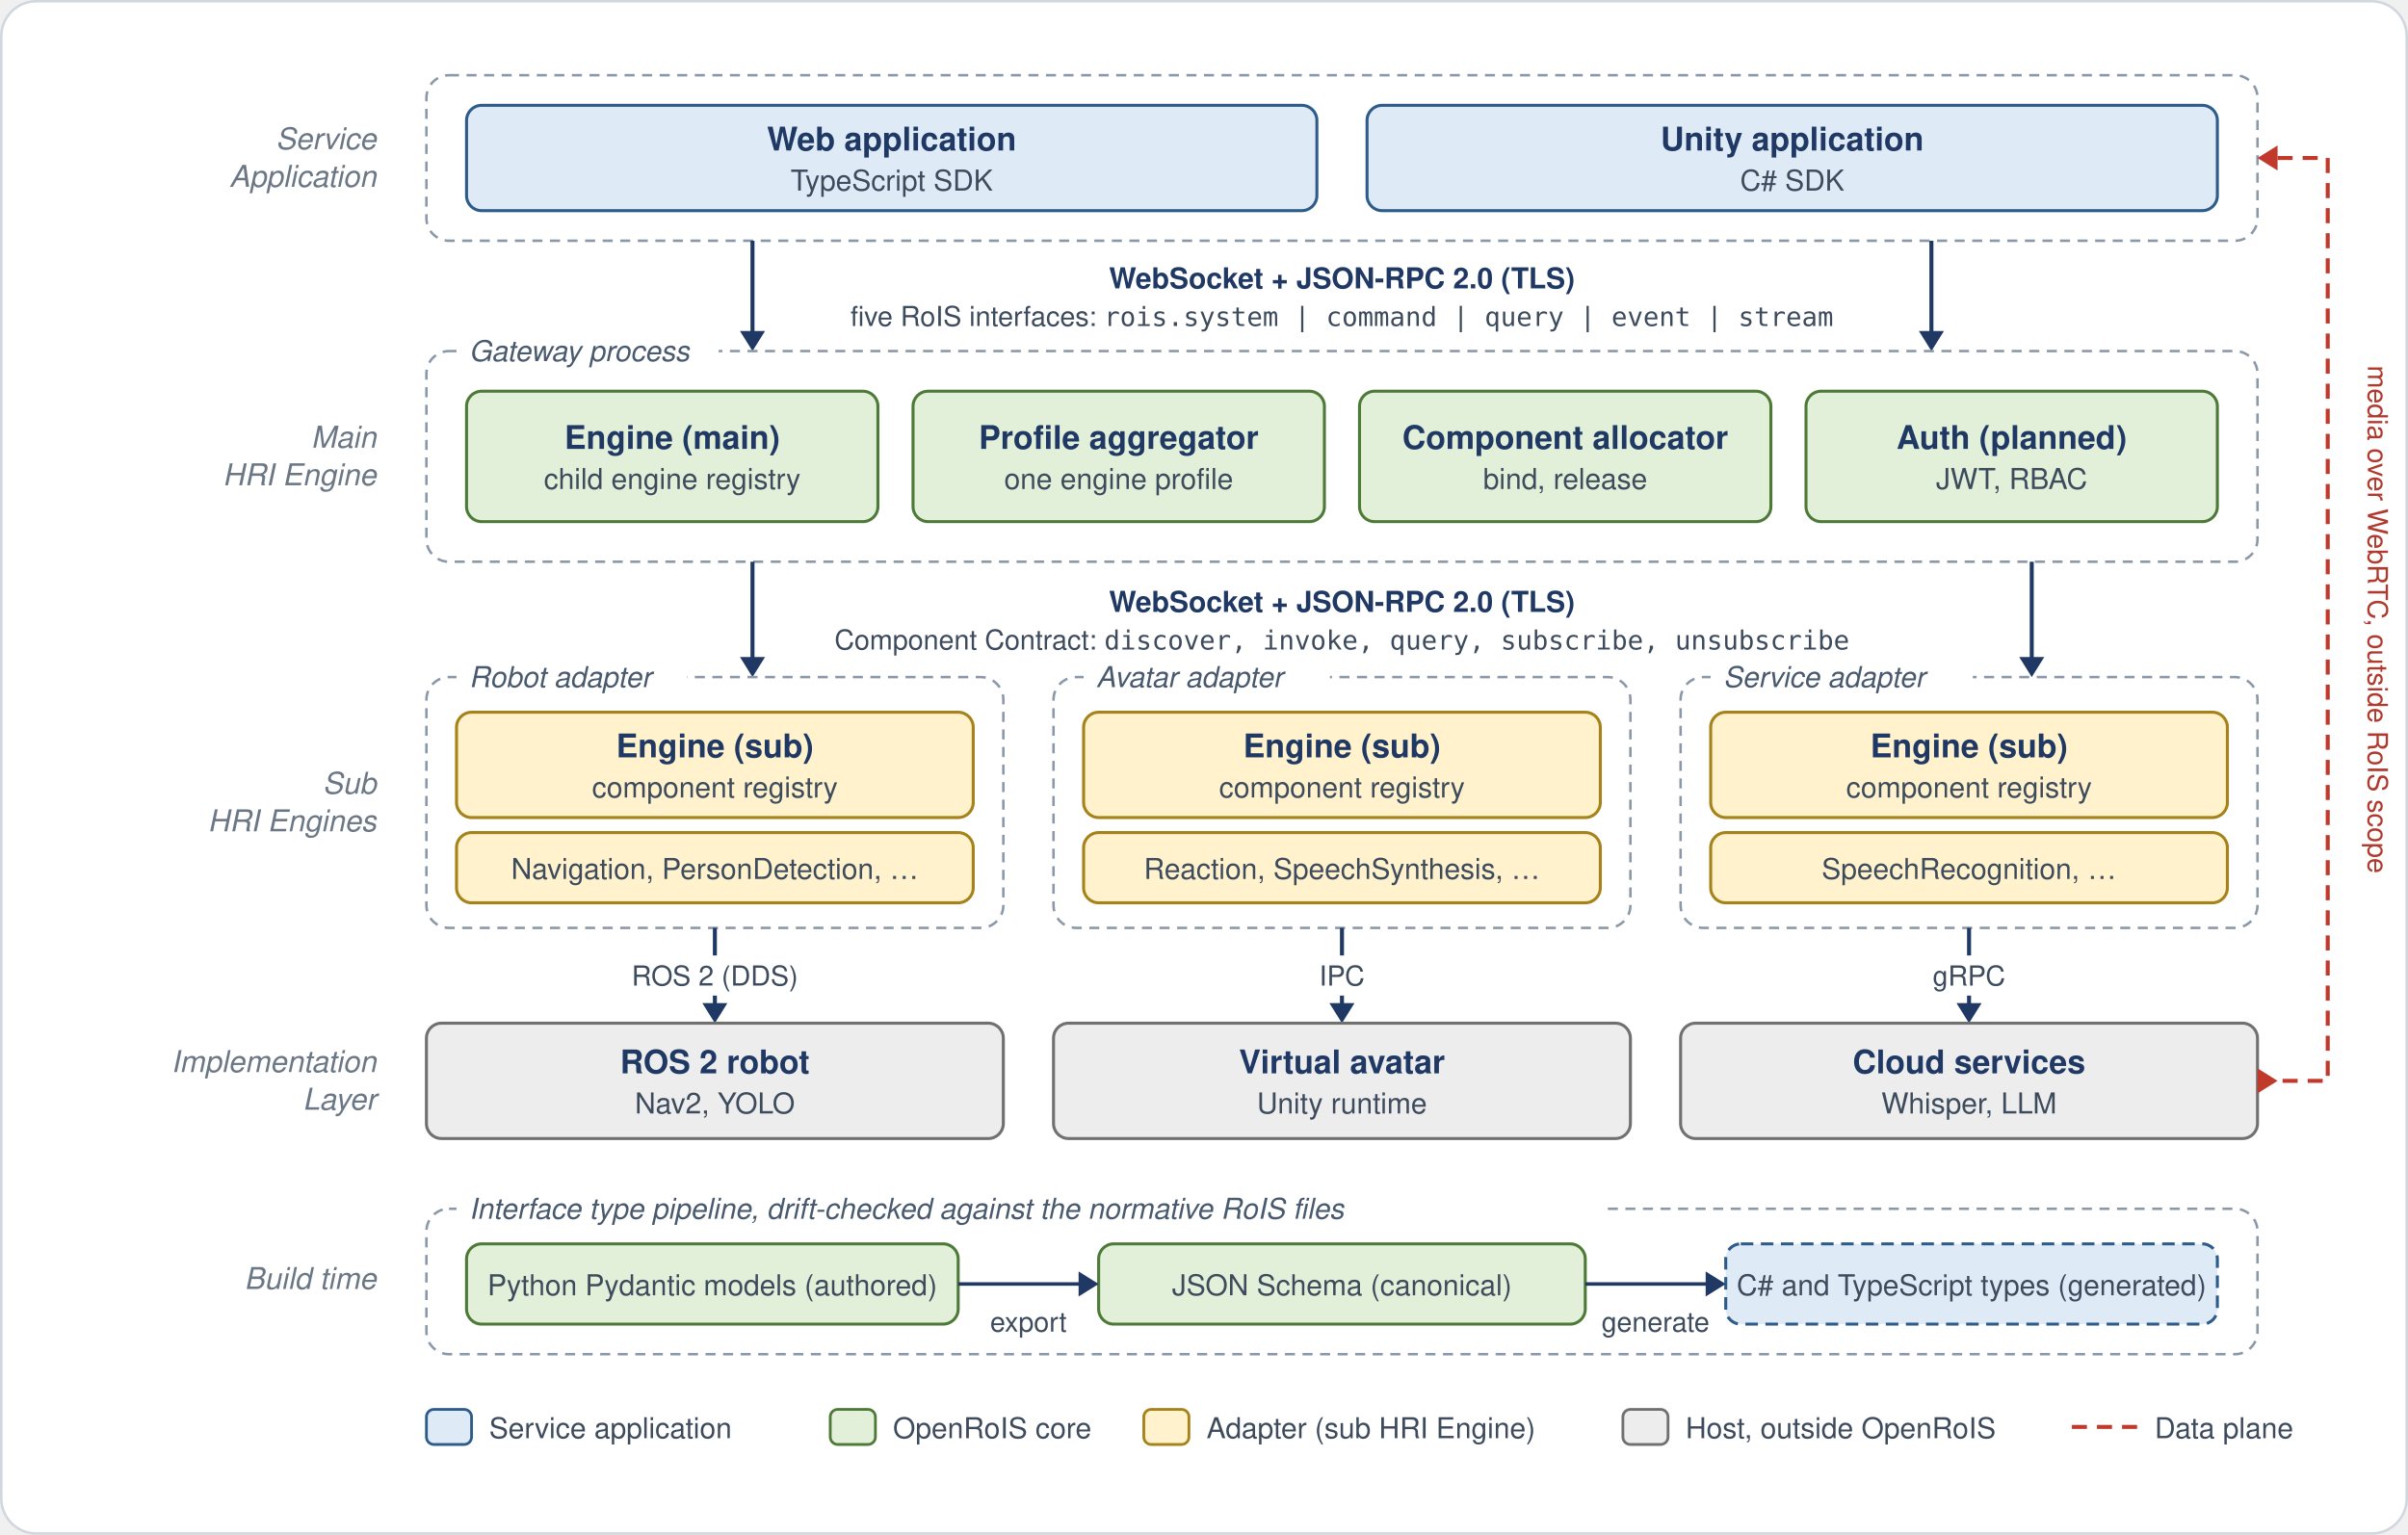
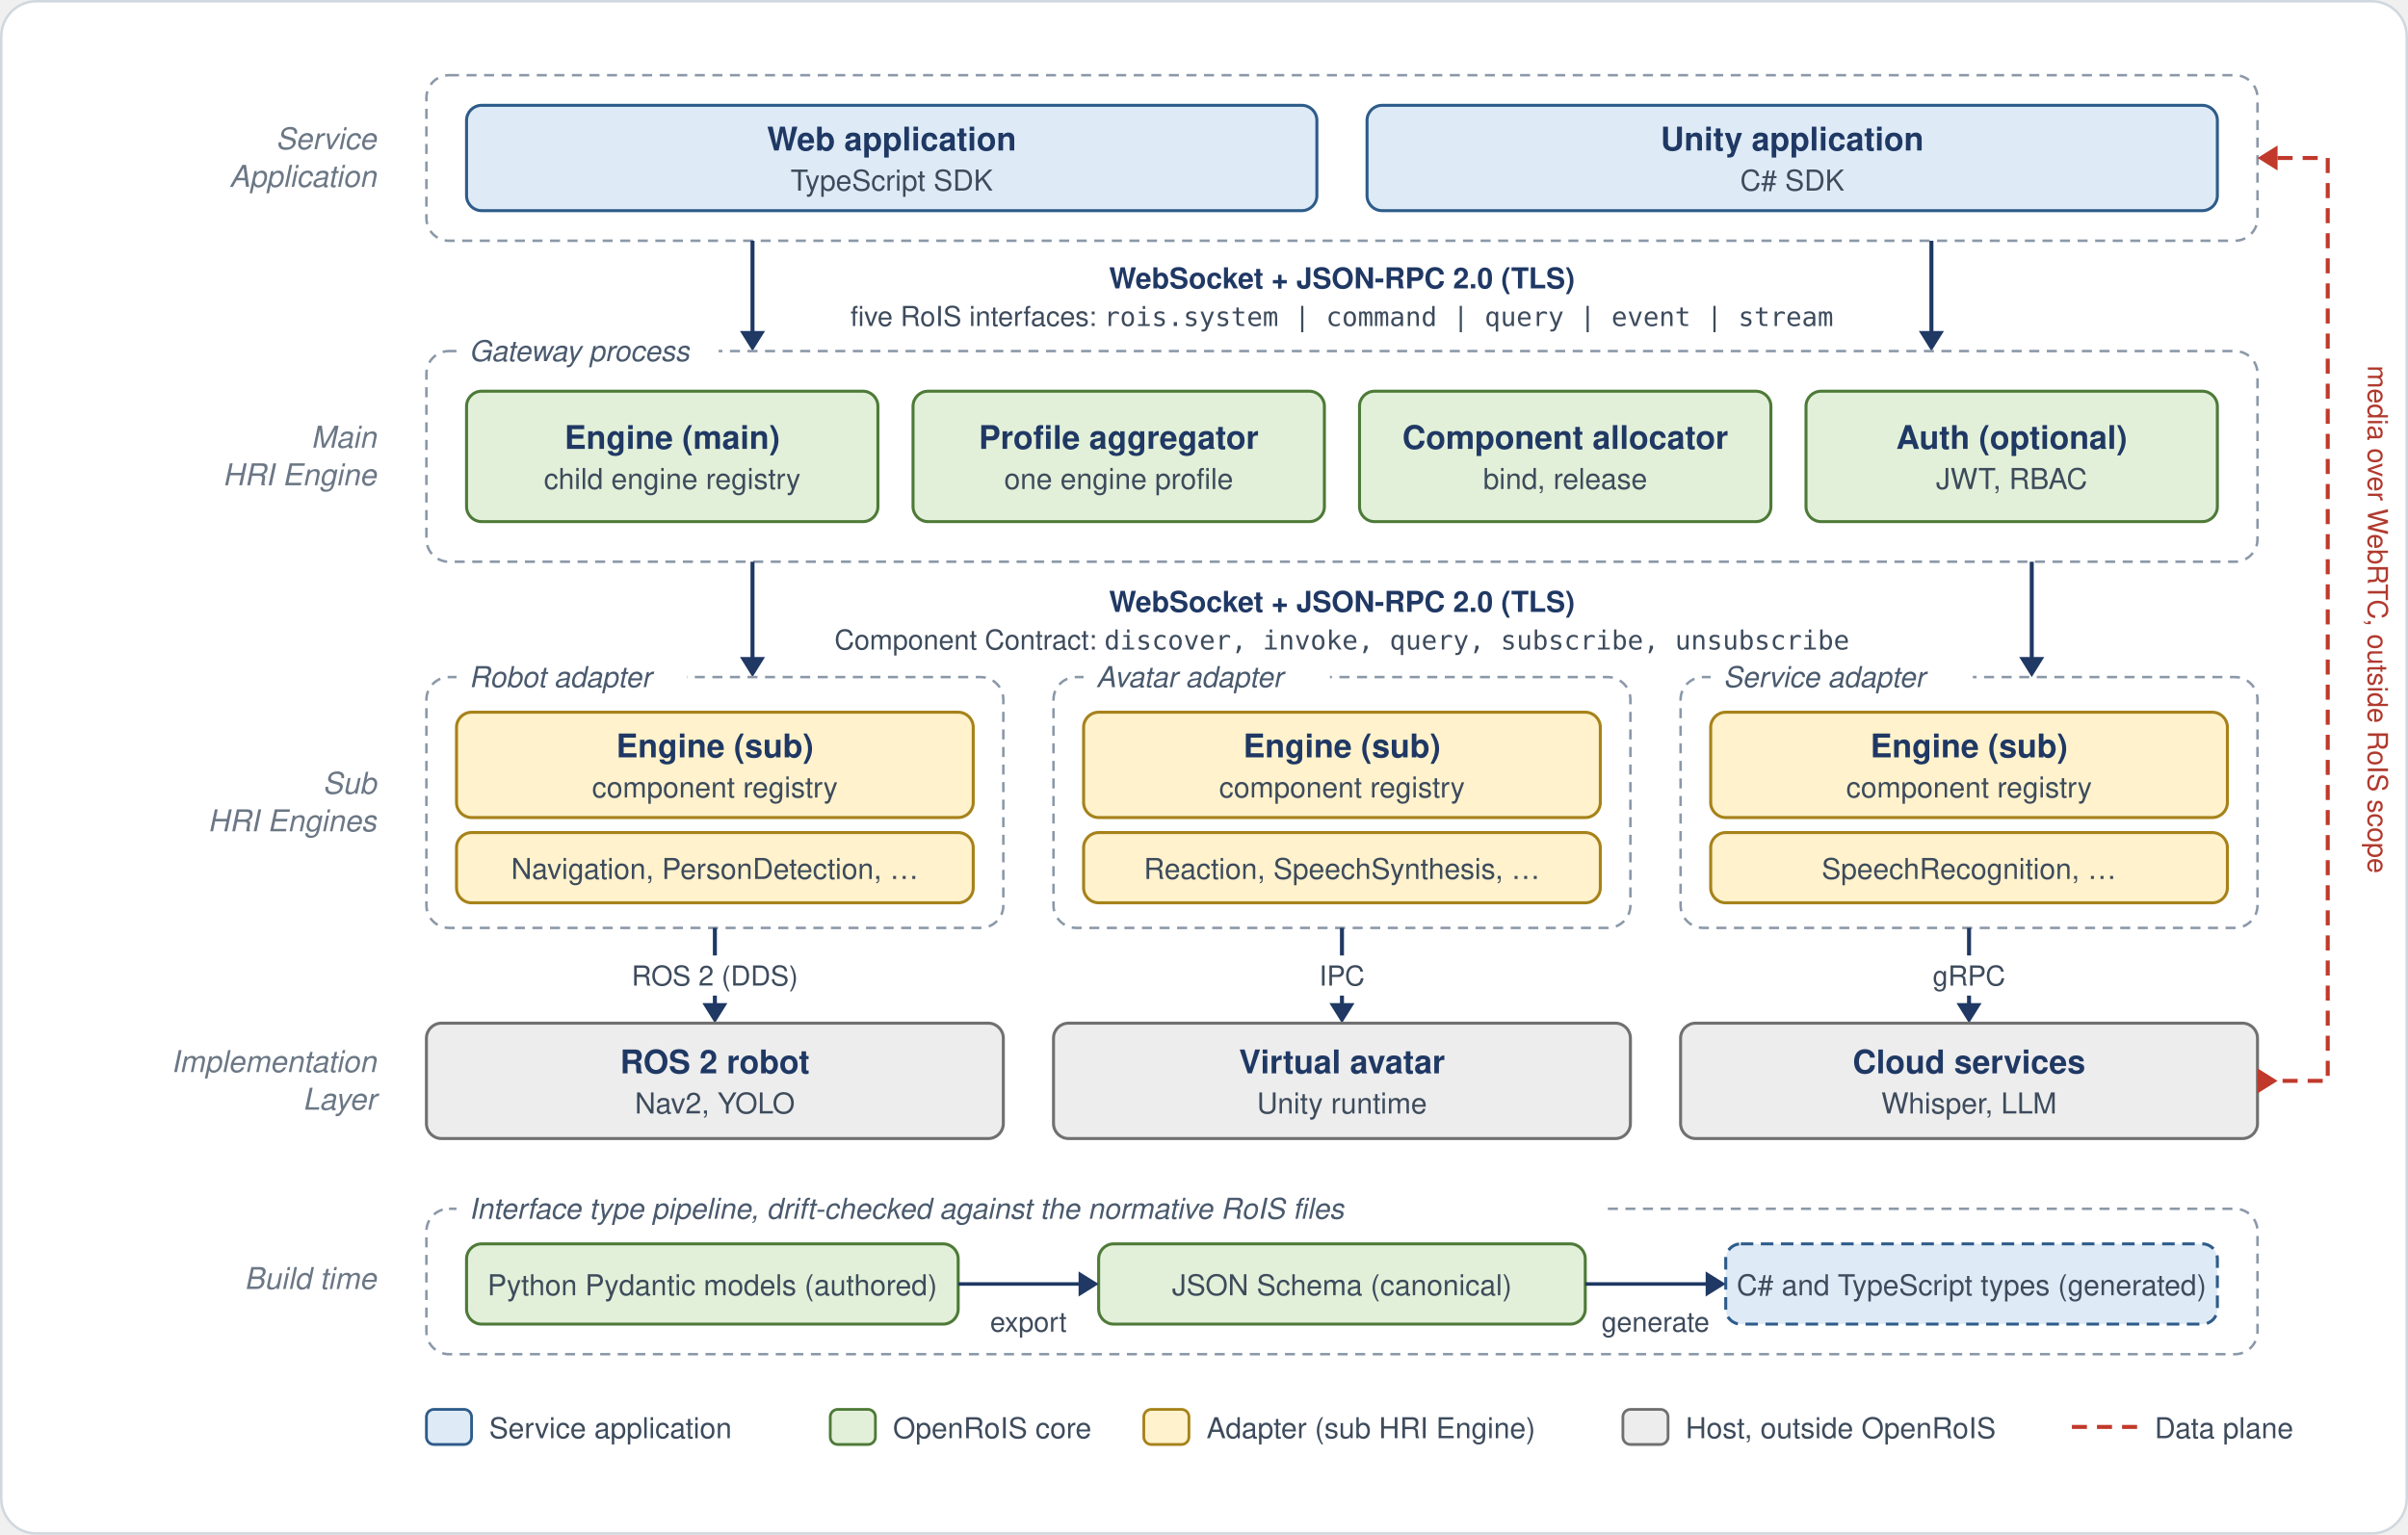
<svg xmlns="http://www.w3.org/2000/svg" viewBox="0 0 960 612" width="960" height="612" role="img" aria-labelledby="t d">
  <style>
  .bt { font: 600 13px -apple-system, "Segoe UI", Helvetica, Arial, sans-serif; fill: #1f3864; }
  .bs { font: 400 11.5px -apple-system, "Segoe UI", Helvetica, Arial, sans-serif; fill: #3d4b5c; }
  .bsm { font: 400 11px ui-monospace, SFMono-Regular, Menlo, Consolas, monospace; fill: #3d4b5c; }
  .hdr { font: italic 500 11.5px -apple-system, "Segoe UI", Helvetica, Arial, sans-serif; fill: #4a5a6e; }
  .role { font: italic 500 12px -apple-system, "Segoe UI", Helvetica, Arial, sans-serif; fill: #6b7785; }
  .wire1 { font: 600 11.5px -apple-system, "Segoe UI", Helvetica, Arial, sans-serif; fill: #1f3864; }
  .wire2 { font: 400 11px -apple-system, "Segoe UI", Helvetica, Arial, sans-serif; fill: #3d4b5c; }
  .code { font-family: ui-monospace, SFMono-Regular, Menlo, Consolas, monospace; font-size: 10.5px; }
  .legend { font: 400 11.5px -apple-system, "Segoe UI", Helvetica, Arial, sans-serif; fill: #3d4b5c; }
  .data { font: 500 11px -apple-system, "Segoe UI", Helvetica, Arial, sans-serif; fill: #b03a2e; }
</style>
  <rect x="0.5" y="0.5" width="959" height="611" rx="14" fill="#ffffff" stroke="#d0d7de" />
  <text x="150" y="59.5" text-anchor="end" class="role">Service</text>
  <text x="150" y="74.5" text-anchor="end" class="role">Application</text>
  <rect x="170" y="30" width="730" height="66" rx="9" fill="none" stroke="#8b98a8" stroke-width="1" stroke-dasharray="4 3" />
  <rect x="186" y="42" width="339" height="42" rx="6" fill="#deebf7" stroke="#2e5c8a" stroke-width="1.2" />
  <text x="355.5" y="60.0" text-anchor="middle" class="bt" style="font-size:13px">Web application</text>
  <text x="355.5" y="76.0" text-anchor="middle" class="bs">TypeScript SDK</text>
  <rect x="545" y="42" width="339" height="42" rx="6" fill="#deebf7" stroke="#2e5c8a" stroke-width="1.2" />
  <text x="714.5" y="60.0" text-anchor="middle" class="bt" style="font-size:13px">Unity application</text>
  <text x="714.5" y="76.0" text-anchor="middle" class="bs">C# SDK</text>
  <line x1="300" y1="96" x2="300" y2="133" stroke="#1f3864" stroke-width="1.6" />
  <path d="M295,132 L300,140 L305,132 Z" fill="#1f3864" />
  <line x1="770" y1="96" x2="770" y2="133" stroke="#1f3864" stroke-width="1.6" />
  <path d="M765,132 L770,140 L775,132 Z" fill="#1f3864" />
  <rect x="307.4" y="101" width="455.2" height="34" rx="5" fill="#ffffff" />
  <text x="535" y="115" text-anchor="middle" class="wire1">WebSocket + JSON-RPC 2.0 (TLS)</text>
  <text x="535" y="130" text-anchor="middle" class="wire2">five RoIS interfaces: <tspan class="code">rois.system | command | query | event | stream</tspan>
  </text>
  <text x="150" y="178.5" text-anchor="end" class="role">Main</text>
  <text x="150" y="193.5" text-anchor="end" class="role">HRI Engine</text>
  <rect x="170" y="140" width="730" height="84" rx="9" fill="none" stroke="#8b98a8" stroke-width="1" stroke-dasharray="4 3" />
  <rect x="182" y="132" width="104.5" height="16" fill="#ffffff" />
  <text x="187" y="144" class="hdr">Gateway process</text>
  <rect x="186" y="156" width="164" height="52" rx="6" fill="#e2f0d9" stroke="#4e7a38" stroke-width="1.2" />
  <text x="268.0" y="179.0" text-anchor="middle" class="bt" style="font-size:13px">Engine (main)</text>
  <text x="268.0" y="195.0" text-anchor="middle" class="bs">child engine registry</text>
  <rect x="364" y="156" width="164" height="52" rx="6" fill="#e2f0d9" stroke="#4e7a38" stroke-width="1.2" />
  <text x="446.0" y="179.0" text-anchor="middle" class="bt" style="font-size:13px">Profile aggregator</text>
  <text x="446.0" y="195.0" text-anchor="middle" class="bs">one engine profile</text>
  <rect x="542" y="156" width="164" height="52" rx="6" fill="#e2f0d9" stroke="#4e7a38" stroke-width="1.2" />
  <text x="624.0" y="179.0" text-anchor="middle" class="bt" style="font-size:13px">Component allocator</text>
  <text x="624.0" y="195.0" text-anchor="middle" class="bs">bind, release</text>
  <rect x="720" y="156" width="164" height="52" rx="6" fill="#e2f0d9" stroke="#4e7a38" stroke-width="1.2" />
-   <text x="802.0" y="179.0" text-anchor="middle" class="bt" style="font-size:13px">Auth (planned)</text>
+   <text x="802.0" y="179.0" text-anchor="middle" class="bt" style="font-size:13px">Auth (optional)</text>
  <text x="802.0" y="195.0" text-anchor="middle" class="bs">JWT, RBAC</text>
  <line x1="300" y1="224" x2="300" y2="263" stroke="#1f3864" stroke-width="1.6" />
  <path d="M295,262 L300,270 L305,262 Z" fill="#1f3864" />
  <line x1="810" y1="224" x2="810" y2="263" stroke="#1f3864" stroke-width="1.6" />
  <path d="M805,262 L810,270 L815,262 Z" fill="#1f3864" />
  <rect x="310.6" y="230" width="448.8" height="34" rx="5" fill="#ffffff" />
  <text x="535" y="244" text-anchor="middle" class="wire1">WebSocket + JSON-RPC 2.0 (TLS)</text>
  <text x="535" y="259" text-anchor="middle" class="wire2">Component Contract: <tspan class="code">discover, invoke, query, subscribe, unsubscribe</tspan>
  </text>
  <text x="150" y="316.5" text-anchor="end" class="role">Sub</text>
  <text x="150" y="331.5" text-anchor="end" class="role">HRI Engines</text>
  <rect x="170" y="270" width="230" height="100" rx="9" fill="none" stroke="#8b98a8" stroke-width="1" stroke-dasharray="4 3" />
  <rect x="182" y="262" width="91.9" height="16" fill="#ffffff" />
  <text x="187" y="274" class="hdr">Robot adapter</text>
  <rect x="182" y="284" width="206" height="42" rx="6" fill="#fff2cc" stroke="#a6821a" stroke-width="1.2" />
  <text x="285.0" y="302.0" text-anchor="middle" class="bt" style="font-size:13px">Engine (sub)</text>
  <text x="285.0" y="318.0" text-anchor="middle" class="bs">component registry</text>
  <rect x="182" y="332" width="206" height="28" rx="6" fill="#fff2cc" stroke="#a6821a" stroke-width="1.2" />
  <text x="285.0" y="350.5" text-anchor="middle" class="bs">Navigation, PersonDetection, …</text>
  <rect x="420" y="270" width="230" height="100" rx="9" fill="none" stroke="#8b98a8" stroke-width="1" stroke-dasharray="4 3" />
  <rect x="432" y="262" width="98.2" height="16" fill="#ffffff" />
  <text x="437" y="274" class="hdr">Avatar adapter</text>
  <rect x="432" y="284" width="206" height="42" rx="6" fill="#fff2cc" stroke="#a6821a" stroke-width="1.2" />
  <text x="535.0" y="302.0" text-anchor="middle" class="bt" style="font-size:13px">Engine (sub)</text>
  <text x="535.0" y="318.0" text-anchor="middle" class="bs">component registry</text>
  <rect x="432" y="332" width="206" height="28" rx="6" fill="#fff2cc" stroke="#a6821a" stroke-width="1.2" />
  <text x="535.0" y="350.5" text-anchor="middle" class="bs">Reaction, SpeechSynthesis, …</text>
  <rect x="670" y="270" width="230" height="100" rx="9" fill="none" stroke="#8b98a8" stroke-width="1" stroke-dasharray="4 3" />
  <rect x="682" y="262" width="104.5" height="16" fill="#ffffff" />
  <text x="687" y="274" class="hdr">Service adapter</text>
  <rect x="682" y="284" width="206" height="42" rx="6" fill="#fff2cc" stroke="#a6821a" stroke-width="1.2" />
  <text x="785.0" y="302.0" text-anchor="middle" class="bt" style="font-size:13px">Engine (sub)</text>
  <text x="785.0" y="318.0" text-anchor="middle" class="bs">component registry</text>
  <rect x="682" y="332" width="206" height="28" rx="6" fill="#fff2cc" stroke="#a6821a" stroke-width="1.2" />
  <text x="785.0" y="350.5" text-anchor="middle" class="bs">SpeechRecognition, …</text>
  <line x1="285.0" y1="370" x2="285.0" y2="401" stroke="#1f3864" stroke-width="1.6" />
  <path d="M280.0,400 L285.0,408 L290.0,400 Z" fill="#1f3864" />
  <rect x="242.8" y="381" width="84.4" height="16" rx="3" fill="#ffffff" />
  <text x="285.0" y="393" text-anchor="middle" class="wire2">ROS 2 (DDS)</text>
  <line x1="535.0" y1="370" x2="535.0" y2="401" stroke="#1f3864" stroke-width="1.6" />
  <path d="M530.0,400 L535.0,408 L540.0,400 Z" fill="#1f3864" />
  <rect x="518.4" y="381" width="33.2" height="16" rx="3" fill="#ffffff" />
  <text x="535.0" y="393" text-anchor="middle" class="wire2">IPC</text>
  <line x1="785.0" y1="370" x2="785.0" y2="401" stroke="#1f3864" stroke-width="1.6" />
  <path d="M780.0,400 L785.0,408 L790.0,400 Z" fill="#1f3864" />
  <rect x="765.2" y="381" width="39.6" height="16" rx="3" fill="#ffffff" />
  <text x="785.0" y="393" text-anchor="middle" class="wire2">gRPC</text>
  <text x="150" y="427.5" text-anchor="end" class="role">Implementation</text>
  <text x="150" y="442.5" text-anchor="end" class="role">Layer</text>
  <rect x="170" y="408" width="230" height="46" rx="6" fill="#ededed" stroke="#707070" stroke-width="1.2" />
  <text x="285.0" y="428.0" text-anchor="middle" class="bt" style="font-size:13px">ROS 2 robot</text>
  <text x="285.0" y="444.0" text-anchor="middle" class="bs">Nav2, YOLO</text>
  <rect x="420" y="408" width="230" height="46" rx="6" fill="#ededed" stroke="#707070" stroke-width="1.2" />
  <text x="535.0" y="428.0" text-anchor="middle" class="bt" style="font-size:13px">Virtual avatar</text>
  <text x="535.0" y="444.0" text-anchor="middle" class="bs">Unity runtime</text>
  <rect x="670" y="408" width="230" height="46" rx="6" fill="#ededed" stroke="#707070" stroke-width="1.2" />
  <text x="785.0" y="428.0" text-anchor="middle" class="bt" style="font-size:13px">Cloud services</text>
  <text x="785.0" y="444.0" text-anchor="middle" class="bs">Whisper, LLM</text>
  <path d="M900,431 H928 V63 H907" fill="none" stroke="#c0392b" stroke-width="1.6" stroke-dasharray="6 4" />
  <path d="M908,58 L900,63 L908,68 Z" fill="#c0392b" />
  <path d="M907,426 L915,431 L907,436 Z" fill="#c0392b" transform="translate(-7,0)" />
  <text class="data" transform="translate(944,247) rotate(90)" text-anchor="middle">media over WebRTC, outside RoIS scope</text>
  <text x="150" y="514.0" text-anchor="end" class="role">Build time</text>
  <rect x="170" y="482" width="730" height="58" rx="9" fill="none" stroke="#8b98a8" stroke-width="1" stroke-dasharray="4 3" />
  <rect x="182" y="474" width="457.3" height="16" fill="#ffffff" />
  <text x="187" y="486" class="hdr">Interface type pipeline, drift-checked against the normative RoIS files</text>
  <rect x="186" y="496" width="196" height="32" rx="6" fill="#e2f0d9" stroke="#4e7a38" stroke-width="1.2" />
  <text x="284.0" y="516.5" text-anchor="middle" class="bs">Python Pydantic models (authored)</text>
  <rect x="438" y="496" width="194" height="32" rx="6" fill="#e2f0d9" stroke="#4e7a38" stroke-width="1.2" />
  <text x="535.0" y="516.5" text-anchor="middle" class="bs">JSON Schema (canonical)</text>
  <rect x="688" y="496" width="196" height="32" rx="6" fill="#deebf7" stroke="#2e5c8a" stroke-width="1.2" stroke-dasharray="5 3" />
  <text x="786.0" y="516.5" text-anchor="middle" class="bs">C# and TypeScript types (generated)</text>
  <line x1="382" y1="512" x2="431" y2="512" stroke="#1f3864" stroke-width="1.4" />
  <path d="M430,507 L438,512 L430,517 Z" fill="#1f3864" />
  <line x1="632" y1="512" x2="681" y2="512" stroke="#1f3864" stroke-width="1.4" />
  <path d="M680,507 L688,512 L680,517 Z" fill="#1f3864" />
  <text x="410" y="531" text-anchor="middle" class="wire2">export</text>
  <text x="660" y="531" text-anchor="middle" class="wire2">generate</text>
  <rect x="170" y="562" width="18" height="14" rx="3" fill="#deebf7" stroke="#2e5c8a" stroke-width="1.1" />
  <text x="195" y="573.5" class="legend">Service application</text>
  <rect x="331.0" y="562" width="18" height="14" rx="3" fill="#e2f0d9" stroke="#4e7a38" stroke-width="1.1" />
  <text x="356.0" y="573.5" class="legend">OpenRoIS core</text>
  <rect x="456.0" y="562" width="18" height="14" rx="3" fill="#fff2cc" stroke="#a6821a" stroke-width="1.1" />
  <text x="481.0" y="573.5" class="legend">Adapter (sub HRI Engine)</text>
  <rect x="647.0" y="562" width="18" height="14" rx="3" fill="#ededed" stroke="#707070" stroke-width="1.1" />
  <text x="672.0" y="573.5" class="legend">Host, outside OpenRoIS</text>
  <line x1="826.0" y1="569" x2="852.0" y2="569" stroke="#c0392b" stroke-width="1.6" stroke-dasharray="6 4" />
  <text x="859.0" y="573.5" class="legend">Data plane</text>
</svg>
